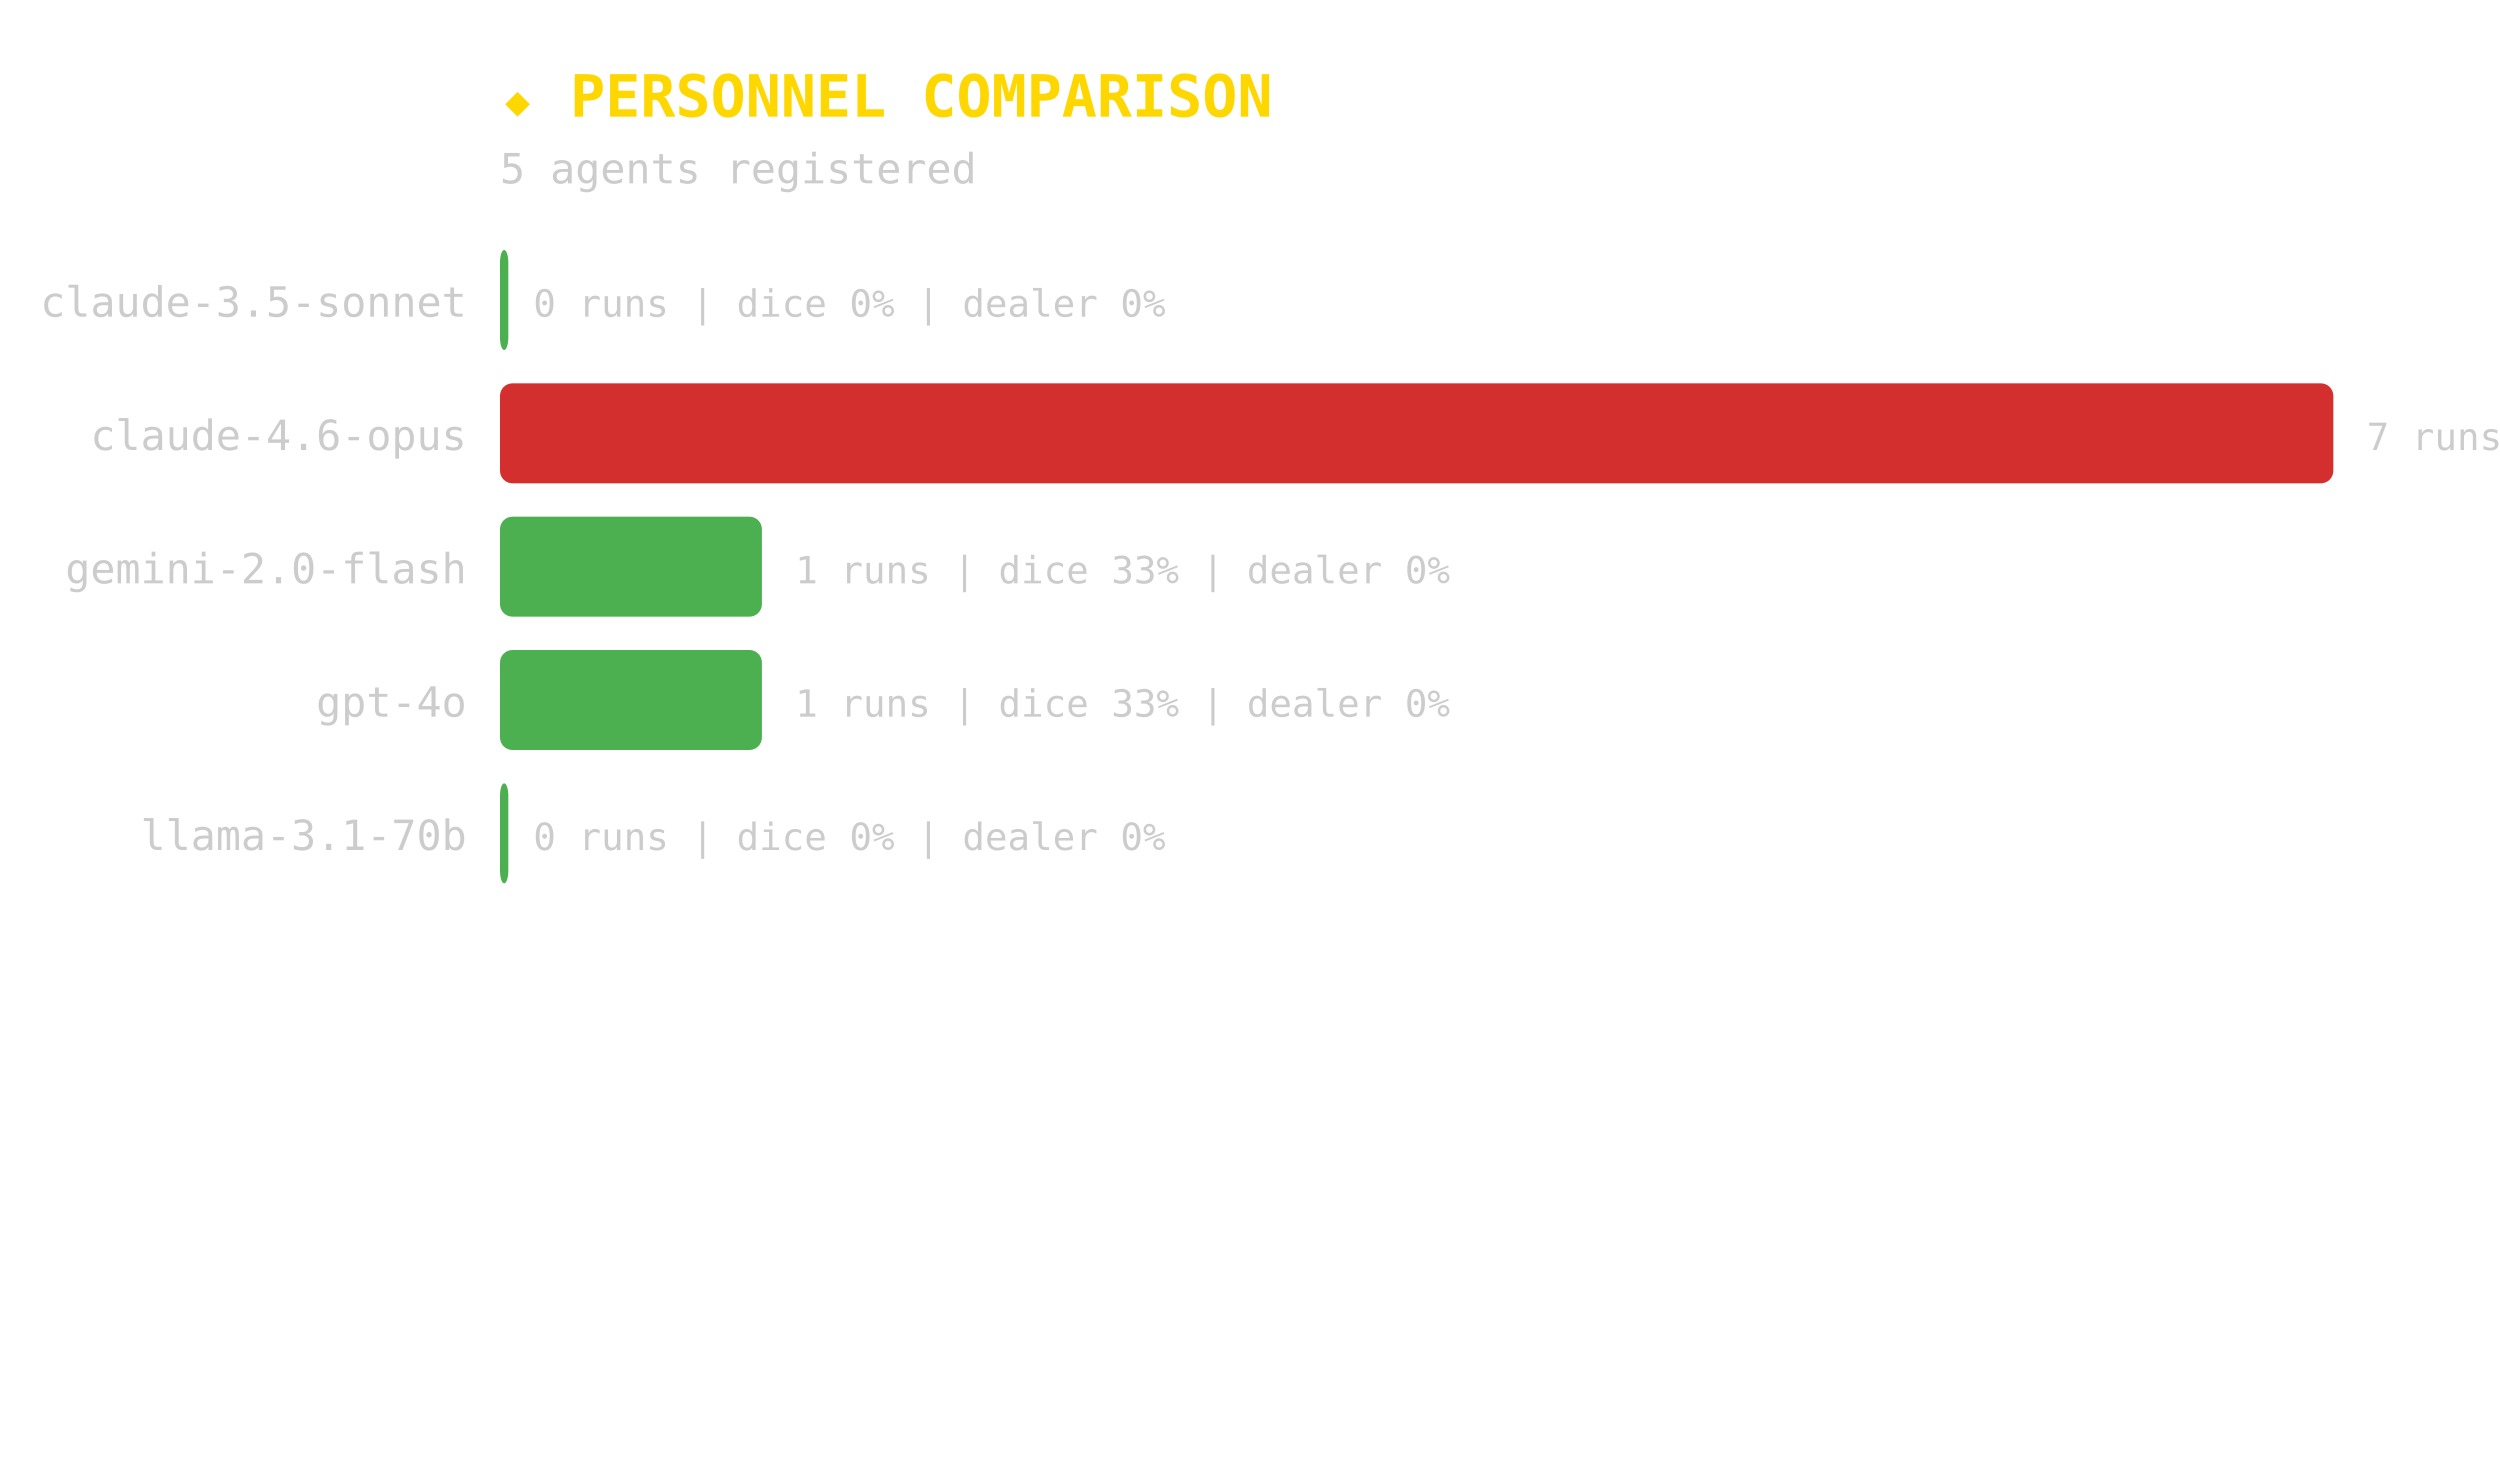
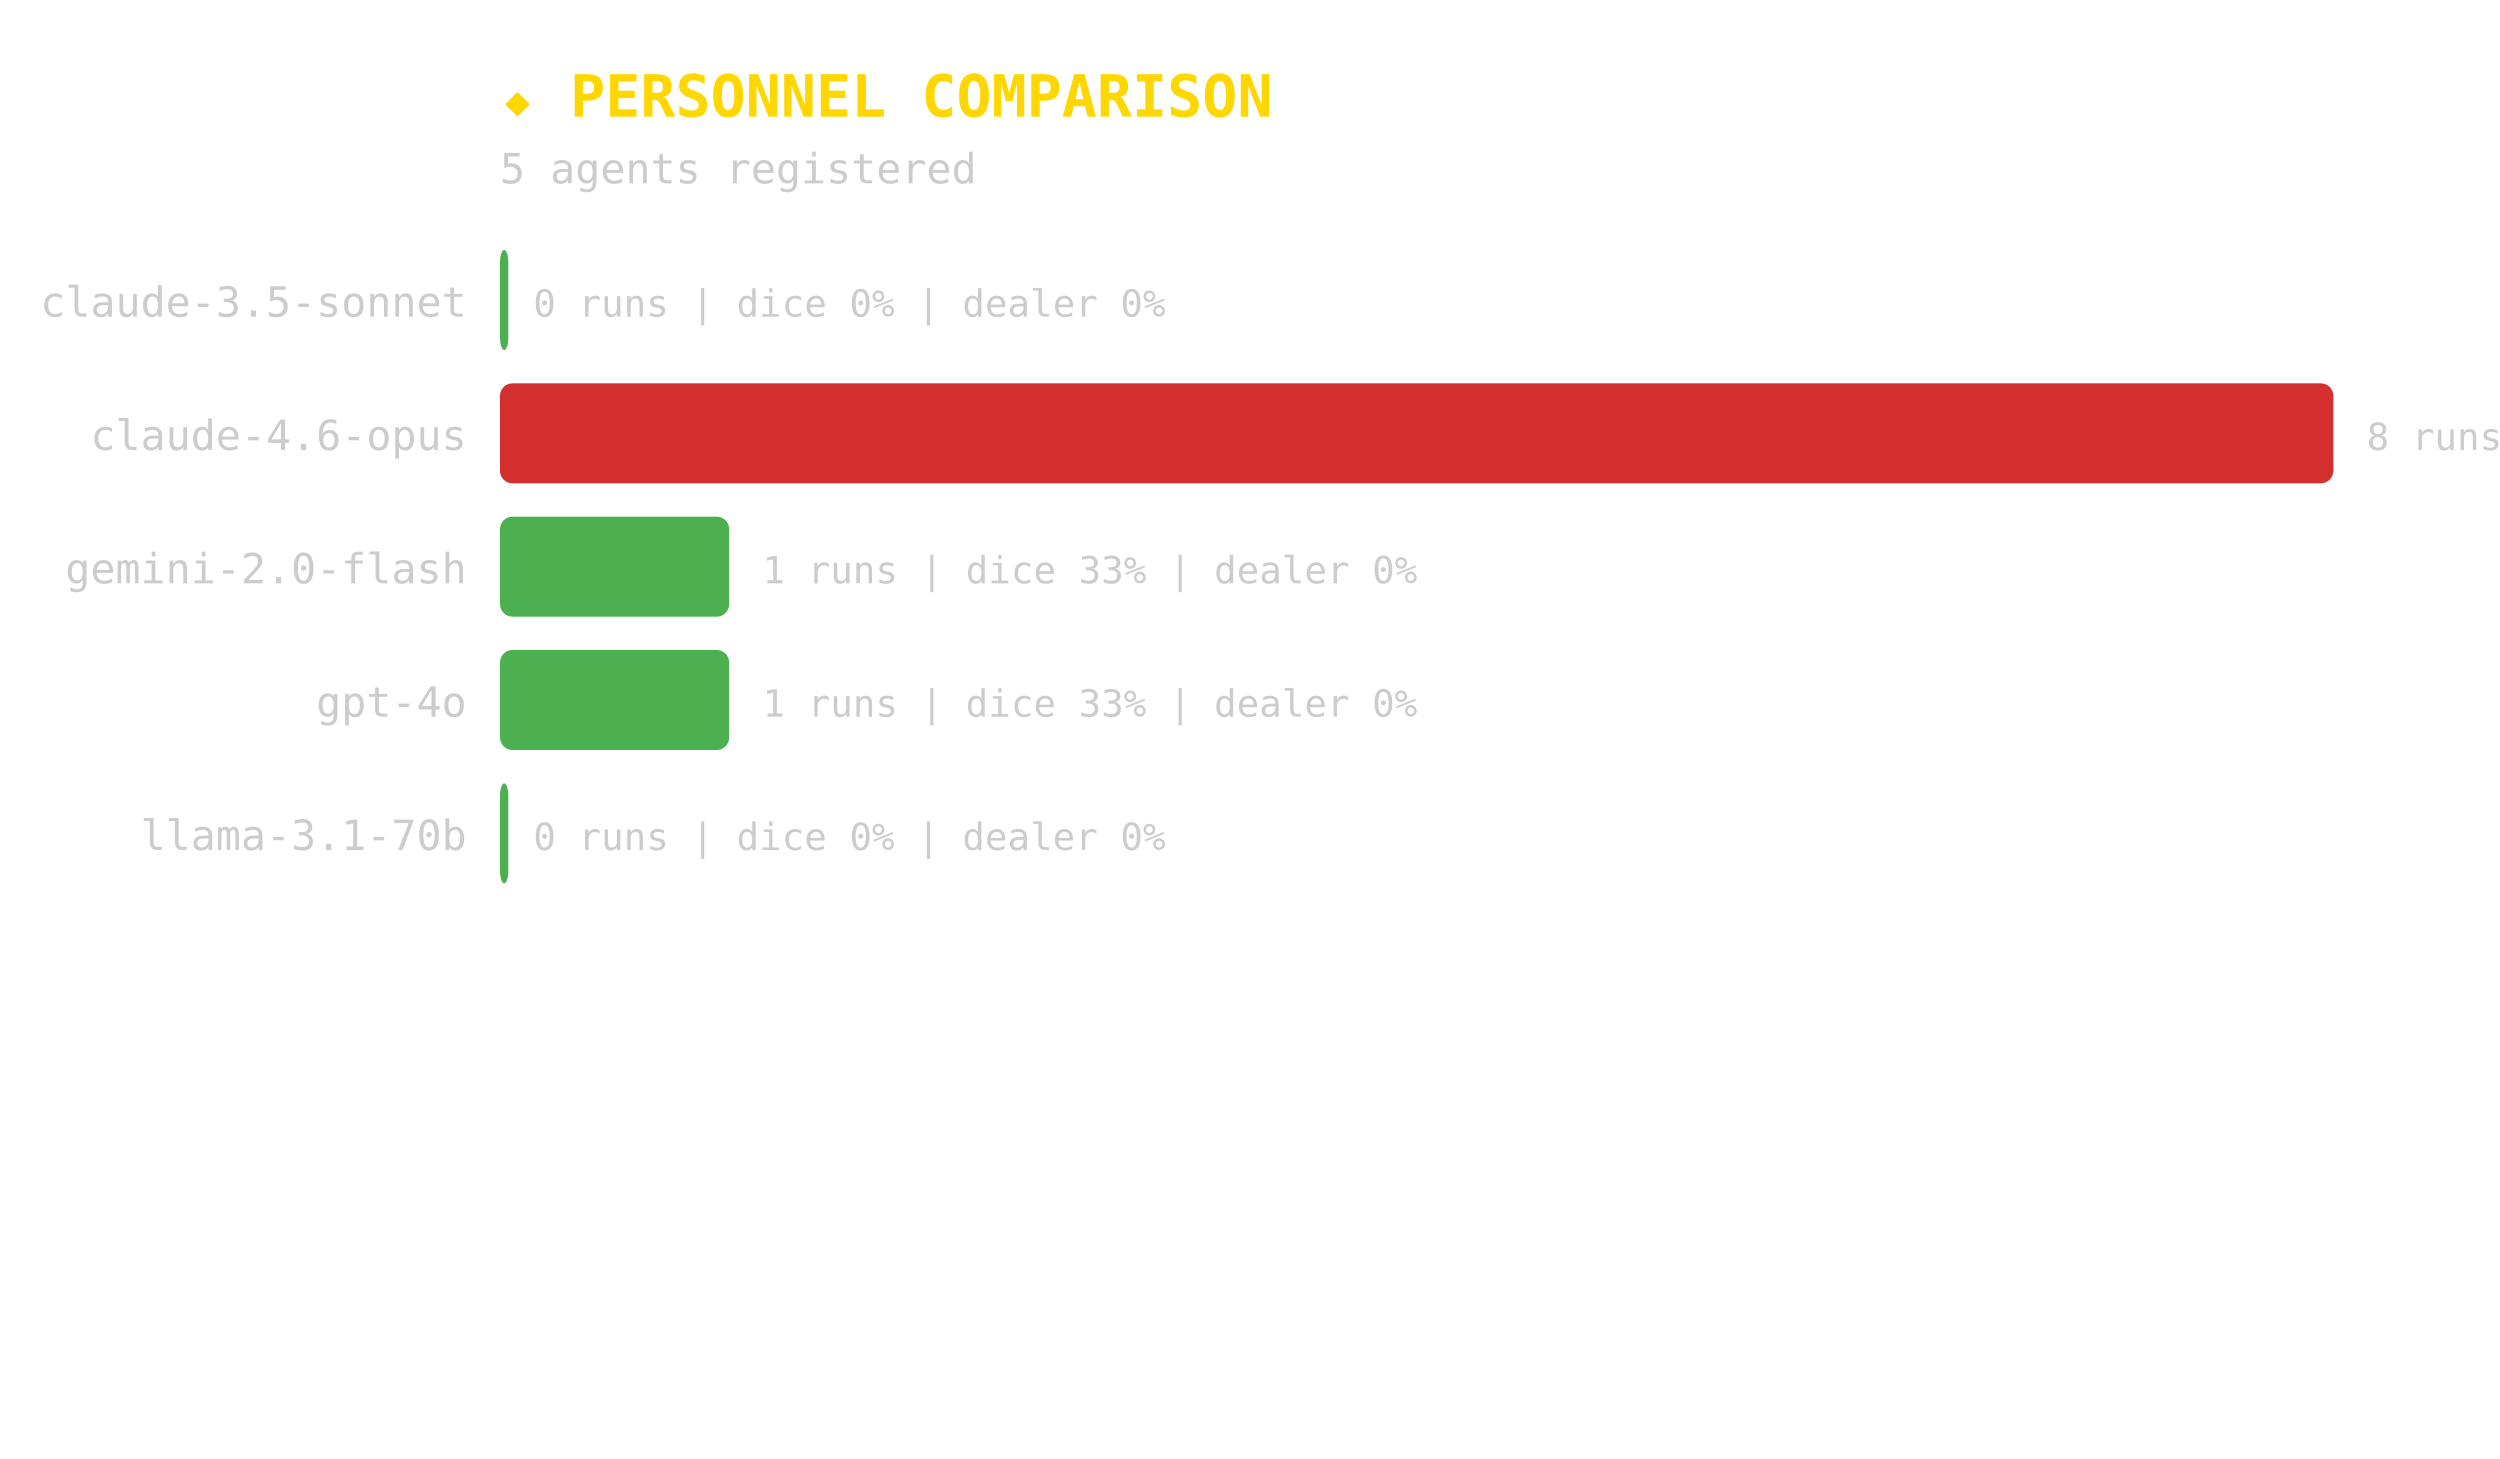
<svg xmlns="http://www.w3.org/2000/svg" viewBox="0 0 600 350" width="600" height="350">
  <style>
  svg { background: #0d0d0d; font-family: monospace; }
  .bar {{ animation: grow 0.8s ease-out forwards; transform-origin: left; }}
  @keyframes grow {{ from {{ transform: scaleX(0); }} to {{ transform: scaleX(1); }} }}
  .label {{ opacity: 0; animation: fadeLabel 0.3s forwards; }}
  @keyframes fadeLabel {{ to {{ opacity: 1; }} }}
</style>
  <text x="120" y="28" fill="#ffd700" font-size="14" font-weight="bold">⬥ PERSONNEL COMPARISON</text>
  <text x="120" y="44" fill="#cccccc" font-size="10">5 agents registered</text>
  <text x="112" y="76" fill="#cccccc" font-size="10" text-anchor="end" class="label" style="animation-delay: 0.0s;">claude-3.5-sonnet</text>
  <rect x="120" y="60" width="2" height="24" fill="#4caf50" rx="3" class="bar" style="animation-delay: 0.0s;" />
  <text x="128.0" y="76" fill="#cccccc" font-size="9" class="label" style="animation-delay: 0.4s;">0 runs | dice 0% | dealer 0%</text>
  <text x="112" y="108" fill="#cccccc" font-size="10" text-anchor="end" class="label" style="animation-delay: 0.15s;">claude-4.6-opus</text>
  <rect x="120" y="92" width="440.0" height="24" fill="#d32f2f" rx="3" class="bar" style="animation-delay: 0.15s;" />
-   <text x="568.0" y="108" fill="#cccccc" font-size="9" class="label" style="animation-delay: 0.55s;">7 runs | dice 38% | dealer 9%  ⚠ DRIFT</text>
+   <text x="568.0" y="108" fill="#cccccc" font-size="9" class="label" style="animation-delay: 0.55s;">8 runs | dice 33% | dealer 8%  ⚠ DRIFT</text>
  <text x="112" y="140" fill="#cccccc" font-size="10" text-anchor="end" class="label" style="animation-delay: 0.3s;">gemini-2.0-flash</text>
-   <rect x="120" y="124" width="62.857" height="24" fill="#4caf50" rx="3" class="bar" style="animation-delay: 0.3s;" />
-   <text x="190.857" y="140" fill="#cccccc" font-size="9" class="label" style="animation-delay: 0.7s;">1 runs | dice 33% | dealer 0%</text>
+   <rect x="120" y="124" width="55.0" height="24" fill="#4caf50" rx="3" class="bar" style="animation-delay: 0.3s;" />
+   <text x="183.0" y="140" fill="#cccccc" font-size="9" class="label" style="animation-delay: 0.7s;">1 runs | dice 33% | dealer 0%</text>
  <text x="112" y="172" fill="#cccccc" font-size="10" text-anchor="end" class="label" style="animation-delay: 0.45s;">gpt-4o</text>
-   <rect x="120" y="156" width="62.857" height="24" fill="#4caf50" rx="3" class="bar" style="animation-delay: 0.45s;" />
-   <text x="190.857" y="172" fill="#cccccc" font-size="9" class="label" style="animation-delay: 0.85s;">1 runs | dice 33% | dealer 0%</text>
+   <rect x="120" y="156" width="55.0" height="24" fill="#4caf50" rx="3" class="bar" style="animation-delay: 0.45s;" />
+   <text x="183.0" y="172" fill="#cccccc" font-size="9" class="label" style="animation-delay: 0.85s;">1 runs | dice 33% | dealer 0%</text>
  <text x="112" y="204" fill="#cccccc" font-size="10" text-anchor="end" class="label" style="animation-delay: 0.6s;">llama-3.1-70b</text>
  <rect x="120" y="188" width="2" height="24" fill="#4caf50" rx="3" class="bar" style="animation-delay: 0.6s;" />
  <text x="128.0" y="204" fill="#cccccc" font-size="9" class="label" style="animation-delay: 1.0s;">0 runs | dice 0% | dealer 0%</text>
</svg>
